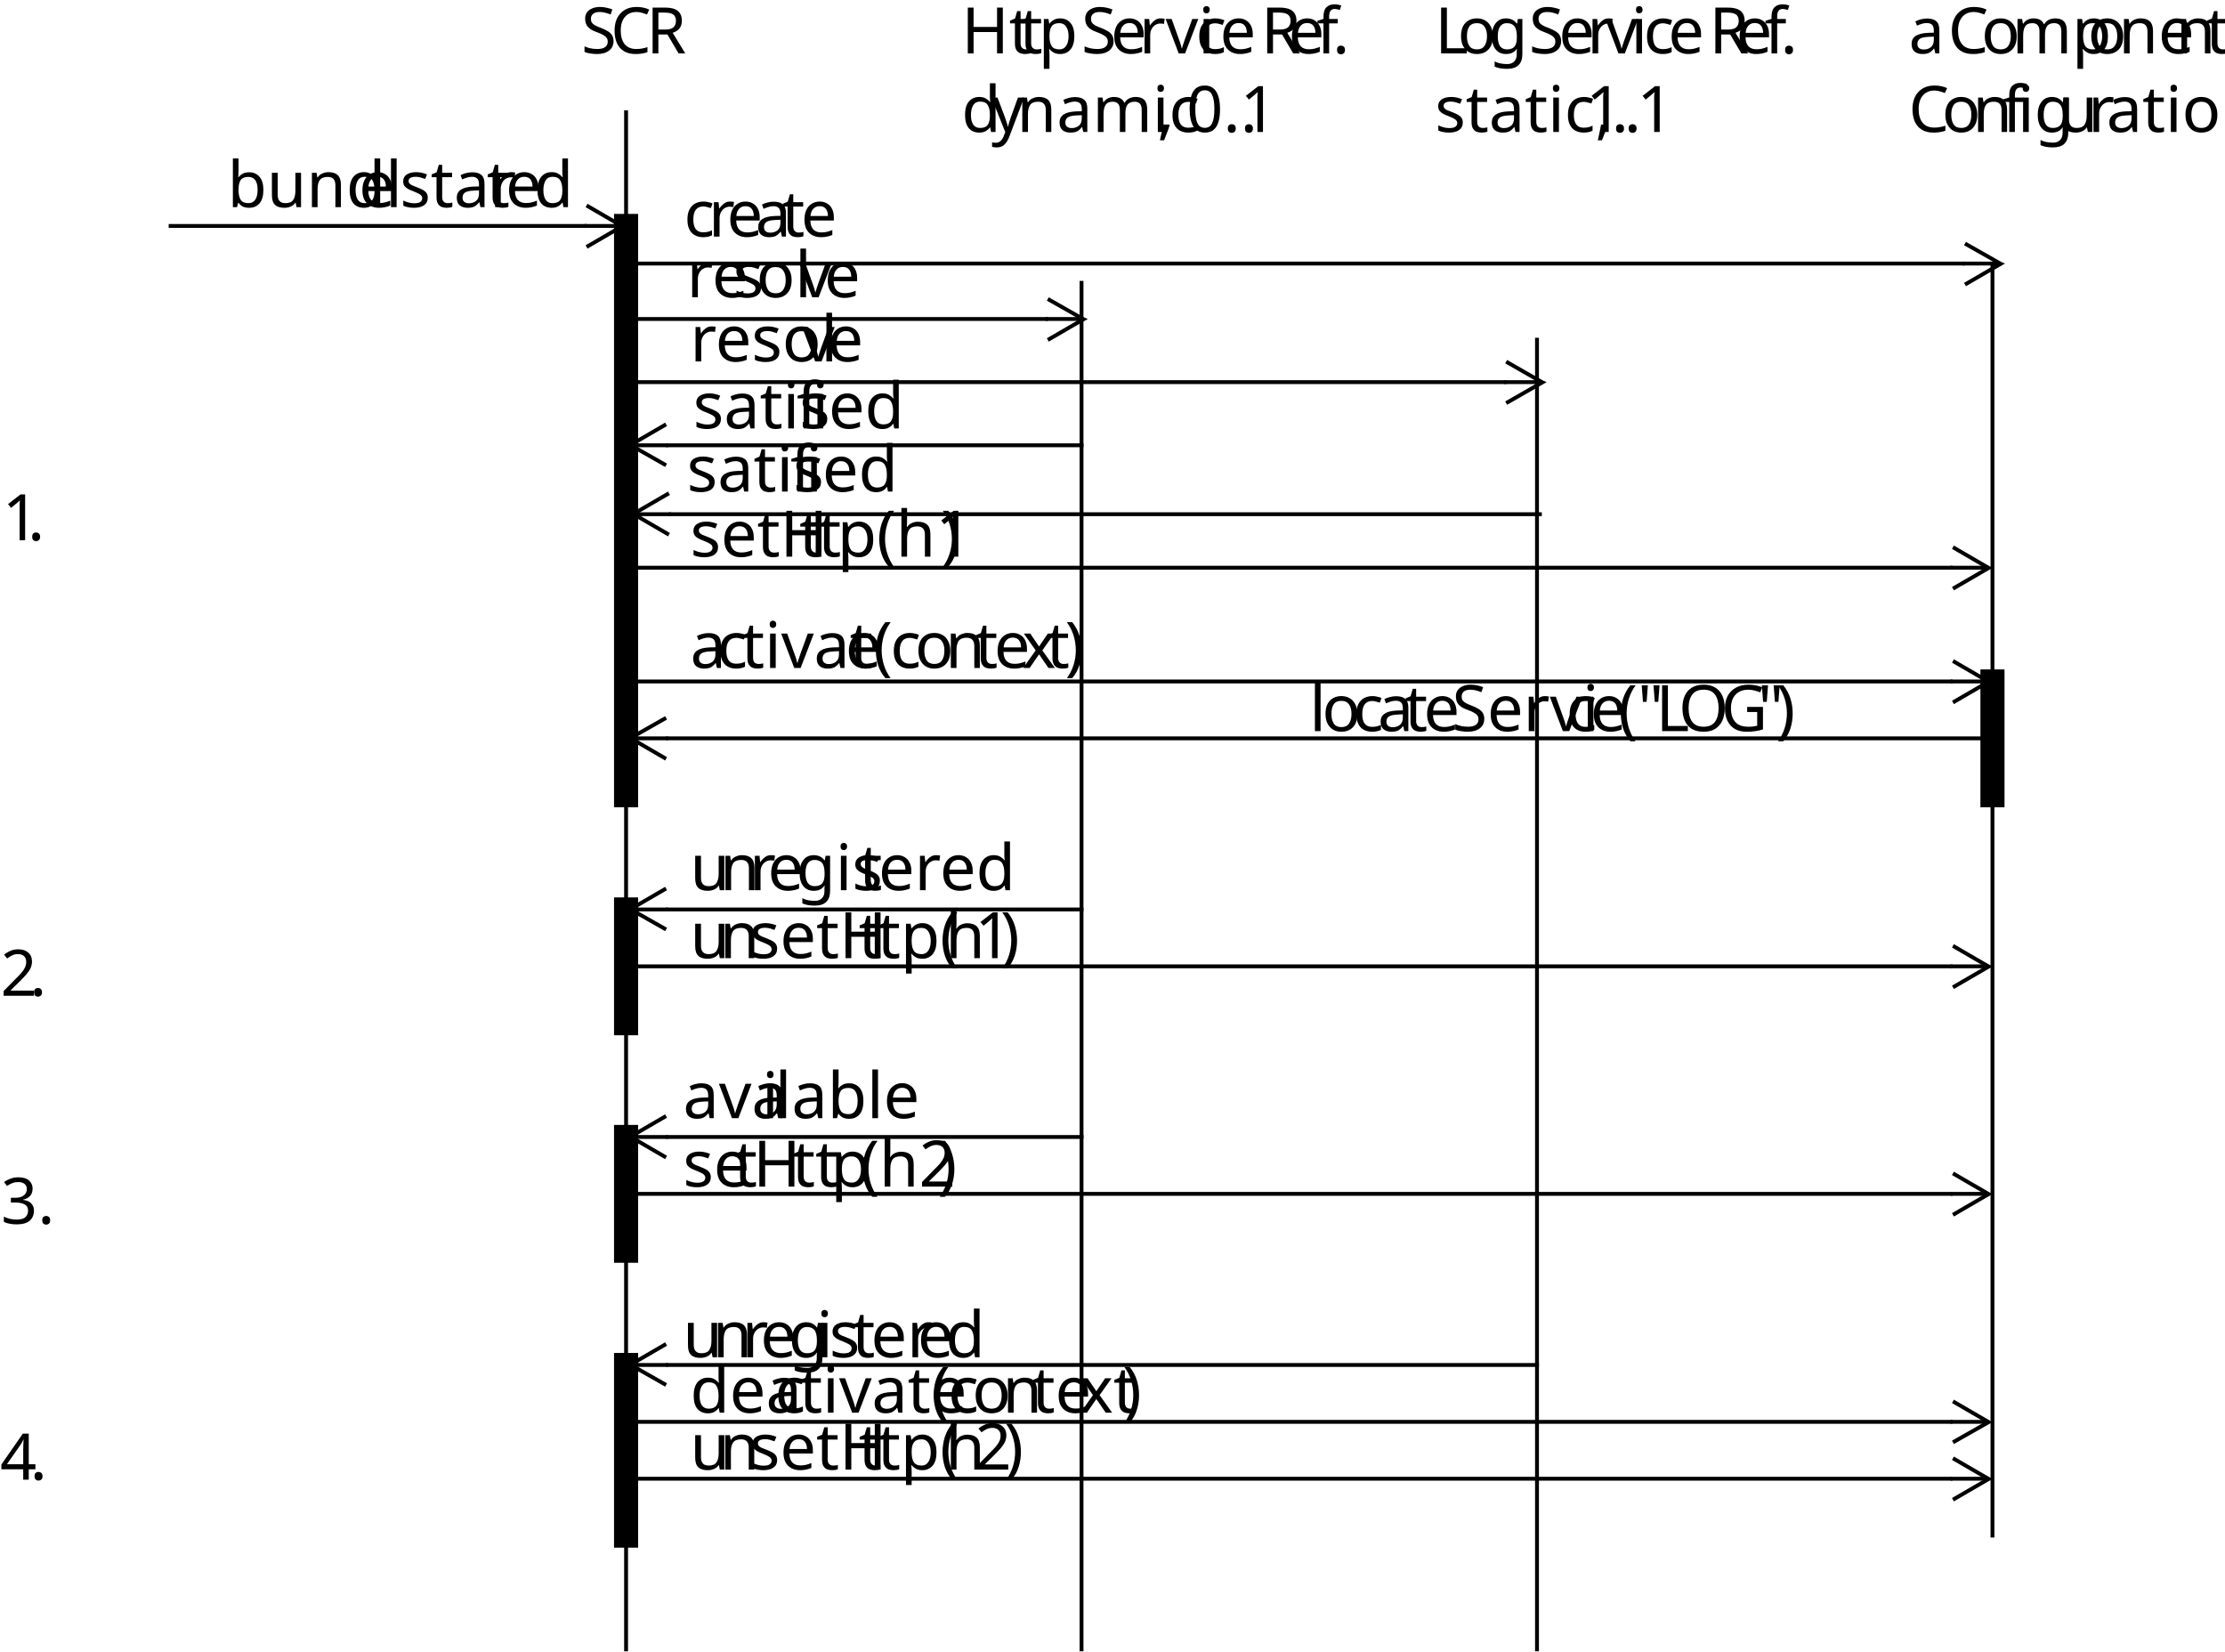
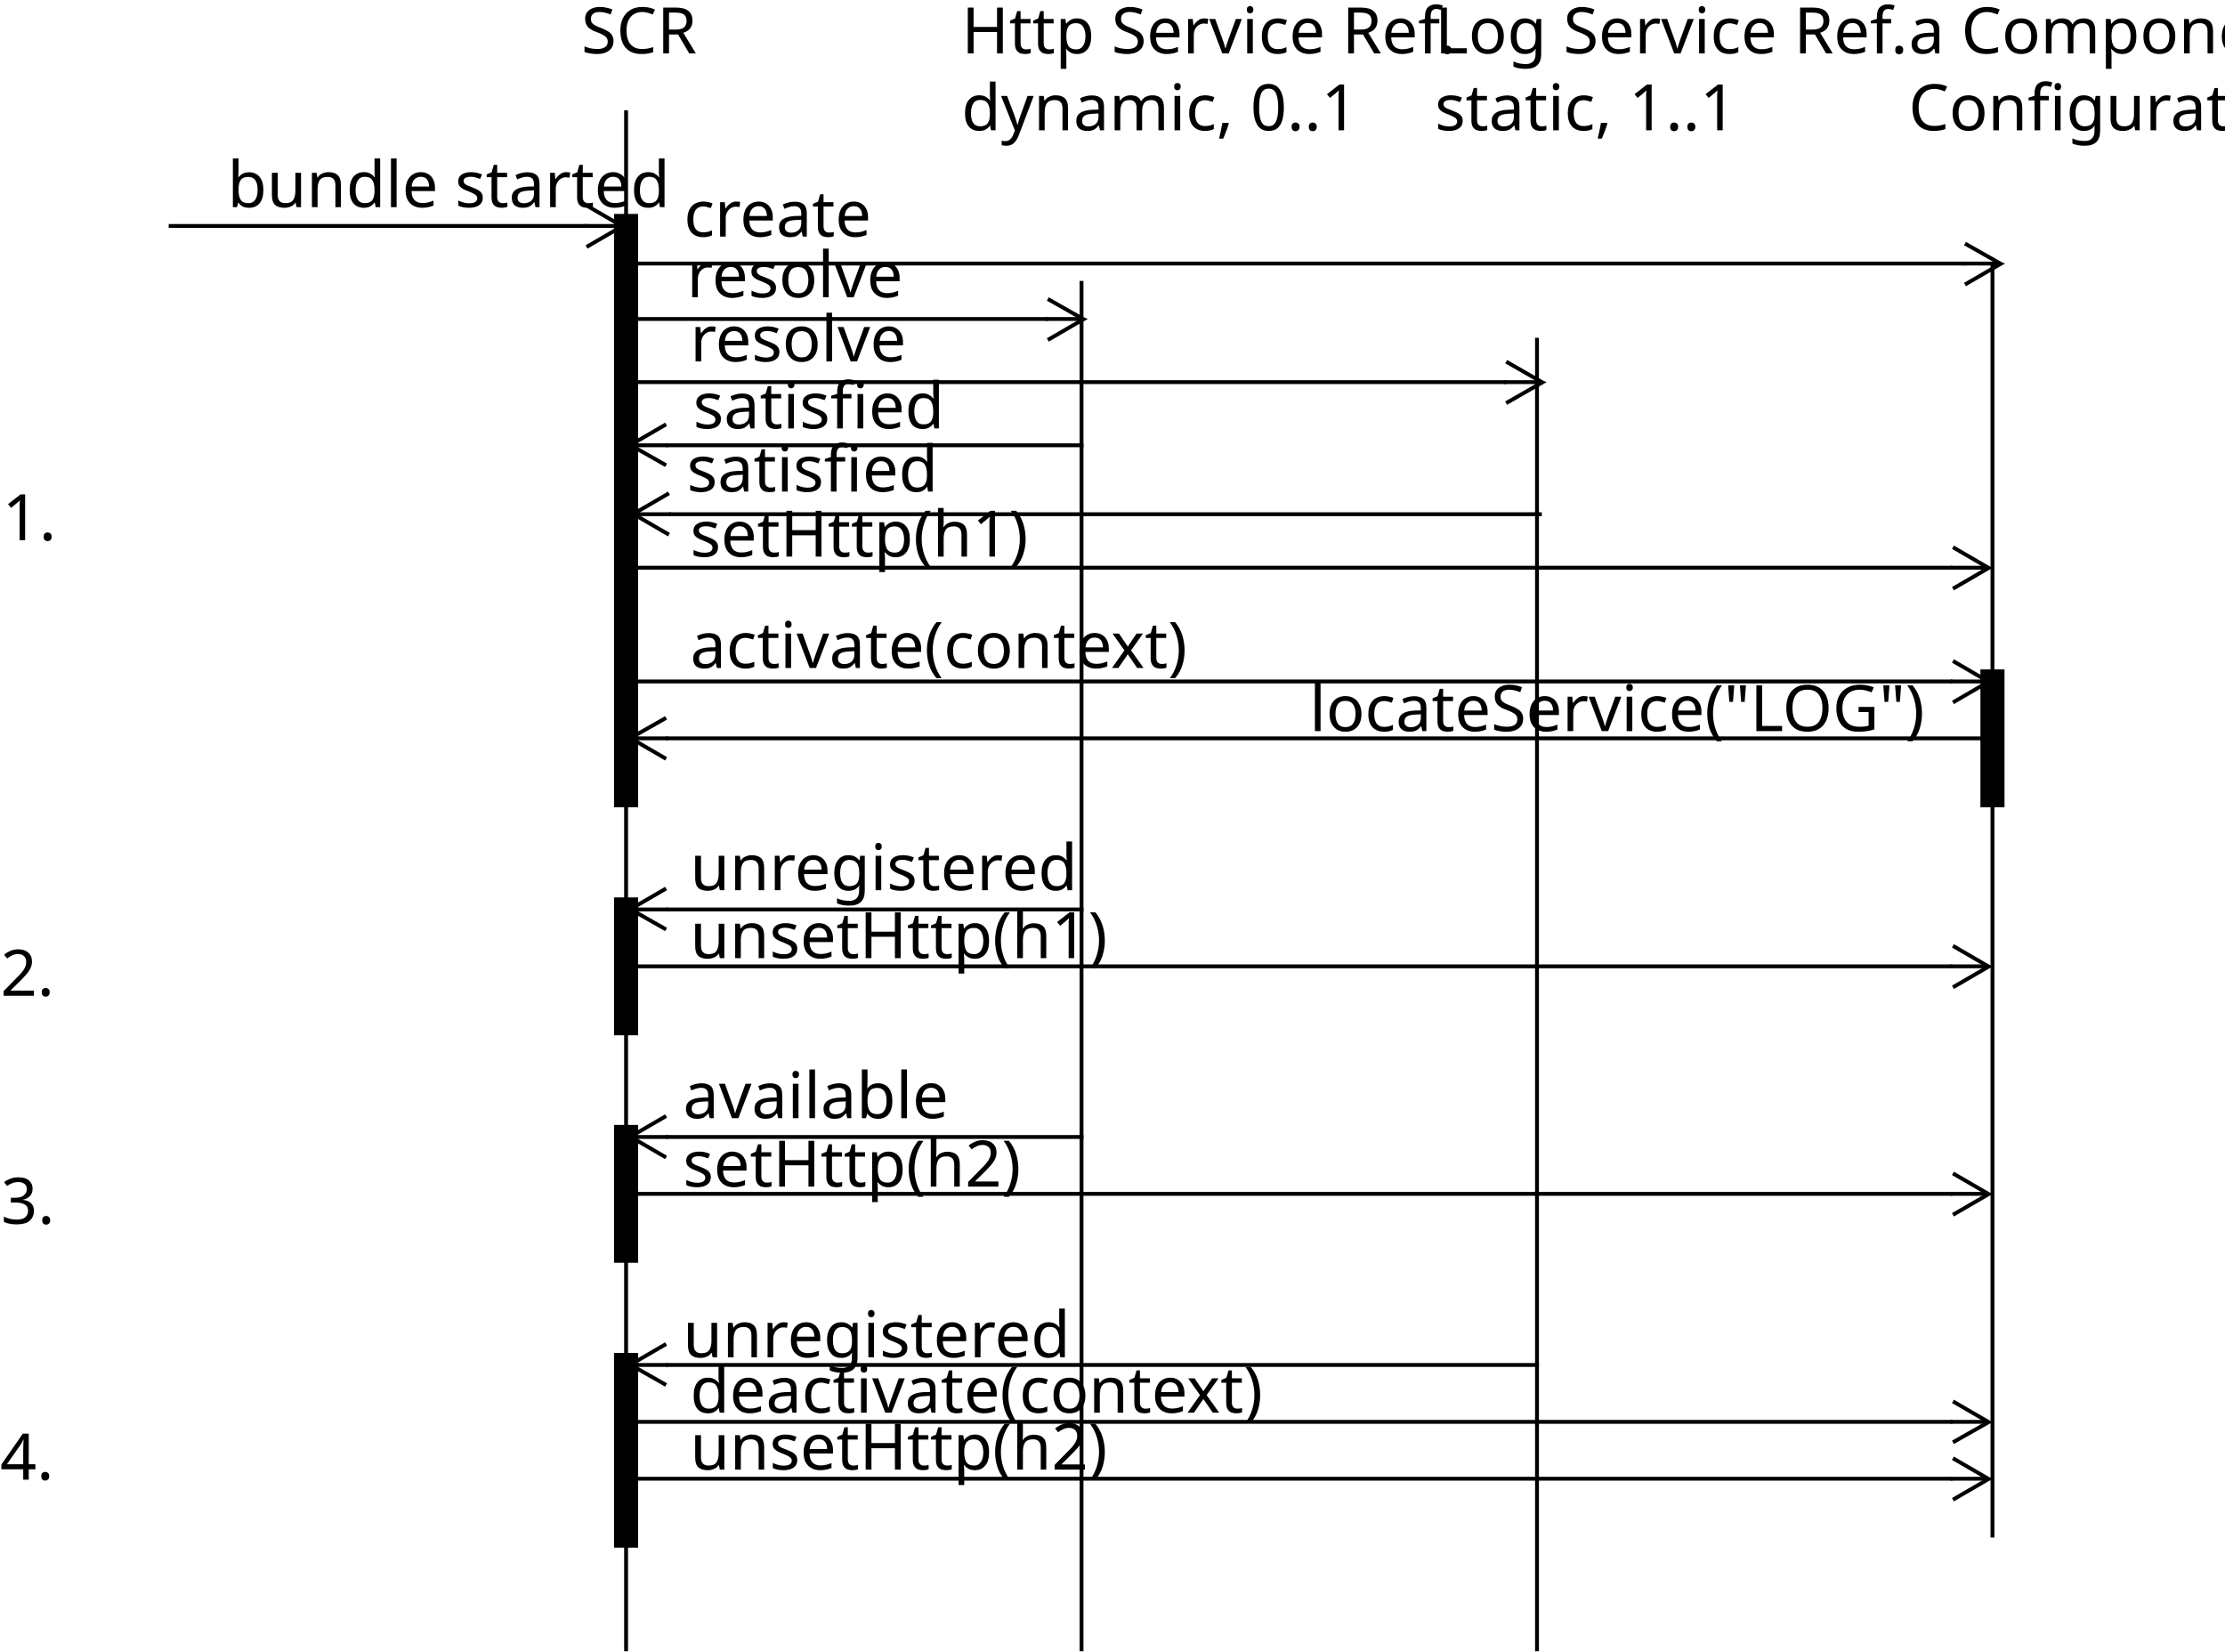
- <svg xmlns="http://www.w3.org/2000/svg" version="1.1" id="Layer_1" x="0px" y="0px" width="276.988px" height="205.547px" viewBox="0 0 276.988 205.547" style="enable-background:new 0 0 276.988 205.547;" xml:space="preserve">
+ <svg xmlns="http://www.w3.org/2000/svg" version="1.1" id="Layer_1" x="0px" y="0px" width="276.988px" height="205.547px" viewBox="0 0 276.988 205.547" enable-background="new 0 0 276.988 205.547" xml:space="preserve">
  <rect x="247.8" y="32.627" width="0.48" height="158.76" />
-   <text transform="matrix(1 0 0 1 237.5996 6.6475)">
-     <tspan x="0" y="0" style="font-family:'ProductusBook'; font-size:7.98;">a</tspan>
-     <tspan x="3.296" y="0" style="font-family:'ProductusBook'; font-size:7.98;"> </tspan>
-     <tspan x="4.907" y="0" style="font-family:'ProductusBook'; font-size:7.98;">C</tspan>
-     <tspan x="9.049" y="0" style="font-family:'ProductusBook'; font-size:7.98;">o</tspan>
-     <tspan x="12.888" y="0" style="font-family:'ProductusBook'; font-size:7.98;">mp</tspan>
-     <tspan x="22.304" y="0" style="font-family:'ProductusBook'; font-size:7.98;">o</tspan>
-     <tspan x="26.143" y="0" style="font-family:'ProductusBook'; font-size:7.98;">ne</tspan>
-     <tspan x="33.292" y="0" style="font-family:'ProductusBook'; font-size:7.98;">n</tspan>
-     <tspan x="37.011" y="0" style="font-family:'ProductusBook'; font-size:7.98;">t</tspan>
+   <text transform="matrix(1 0 0 1 237.5994 6.6475)" enable-background="new    ">
+     <tspan x="0" y="0" font-family="'ProductusBook'" font-size="7.98">a Component</tspan>
+     <tspan x="0" y="9.576" font-family="'ProductusBook'" font-size="7.98">Configuration</tspan>
  </text>
-   <rect x="191.1" y="42.047" width="0.48" height="163.5" />
+   <rect x="191.1" y="42.047" width="0.479" height="163.5" />
  <rect x="134.4" y="34.967" width="0.479" height="170.58" />
  <rect x="77.7" y="13.727" width="0.48" height="191.82" />
-   <text transform="matrix(1 0 0 1 178.6201 6.6475)">
-     <tspan x="0" y="0" style="font-family:'ProductusBook'; font-size:7.98;">L</tspan>
-     <tspan x="2.825" y="0" style="font-family:'ProductusBook'; font-size:7.98;">o</tspan>
-     <tspan x="6.663" y="0" style="font-family:'ProductusBook'; font-size:7.98;">g</tspan>
-     <tspan x="10.143" y="0" style="font-family:'ProductusBook'; font-size:7.98;"> </tspan>
-     <tspan x="11.706" y="0" style="font-family:'ProductusBook'; font-size:7.98;">S</tspan>
-     <tspan x="15.425" y="0" style="font-family:'ProductusBook'; font-size:7.98;">e</tspan>
-     <tspan x="18.96" y="0" style="font-family:'ProductusBook'; font-size:7.98;">r</tspan>
-     <tspan x="21.234" y="0" style="font-family:'ProductusBook'; font-size:7.98;">v</tspan>
-     <tspan x="24.418" y="0" style="font-family:'ProductusBook'; font-size:7.98;">i</tspan>
-     <tspan x="25.982" y="0" style="font-family:'ProductusBook'; font-size:7.98;">c</tspan>
-     <tspan x="29.047" y="0" style="font-family:'ProductusBook'; font-size:7.98;">e</tspan>
-     <tspan x="32.534" y="0" style="font-family:'ProductusBook'; font-size:7.98;"> </tspan>
-     <tspan x="34.146" y="0" style="font-family:'ProductusBook'; font-size:7.98;">R</tspan>
-     <tspan x="37.506" y="0" style="font-family:'ProductusBook'; font-size:7.98;">e</tspan>
-     <tspan x="41.04" y="0" style="font-family:'ProductusBook'; font-size:7.98;">f</tspan>
-     <tspan x="43.027" y="0" style="font-family:'ProductusBook'; font-size:7.98;">.</tspan>
+   <text transform="matrix(1 0 0 1 178.6199 6.6475)" enable-background="new    ">
+     <tspan x="0" y="0" font-family="'ProductusBook'" font-size="7.98">Log Service Ref.</tspan>
+     <tspan x="0" y="9.576" font-family="'ProductusBook'" font-size="7.98">static, 1..1</tspan>
  </text>
-   <text transform="matrix(1 0 0 1 119.6997 6.6475)">
-     <tspan x="0" y="0" style="font-family:'ProductusBook'; font-size:7.98;">Ht</tspan>
-     <tspan x="7.23" y="0" style="font-family:'ProductusBook'; font-size:7.98;">t</tspan>
-     <tspan x="9.576" y="0" style="font-family:'ProductusBook'; font-size:7.98;">p </tspan>
-     <tspan x="14.915" y="0" style="font-family:'ProductusBook'; font-size:7.98;">S</tspan>
-     <tspan x="18.577" y="0" style="font-family:'ProductusBook'; font-size:7.98;">e</tspan>
-     <tspan x="22.112" y="0" style="font-family:'ProductusBook'; font-size:7.98;">rvi</tspan>
-     <tspan x="29.159" y="0" style="font-family:'ProductusBook'; font-size:7.98;">c</tspan>
-     <tspan x="32.159" y="0" style="font-family:'ProductusBook'; font-size:7.98;">e</tspan>
-     <tspan x="35.662" y="0" style="font-family:'ProductusBook'; font-size:7.98;"> </tspan>
-     <tspan x="37.274" y="0" style="font-family:'ProductusBook'; font-size:7.98;">R</tspan>
-     <tspan x="40.697" y="0" style="font-family:'ProductusBook'; font-size:7.98;">e</tspan>
-     <tspan x="44.184" y="0" style="font-family:'ProductusBook'; font-size:7.98;">f</tspan>
-     <tspan x="46.171" y="0" style="font-family:'ProductusBook'; font-size:7.98;">.</tspan>
+   <text transform="matrix(1 0 0 1 119.6995 6.6475)" enable-background="new    ">
+     <tspan x="0" y="0" font-family="'ProductusBook'" font-size="7.98">Http Service Ref.</tspan>
+     <tspan x="0" y="9.576" font-family="'ProductusBook'" font-size="7.98">dynamic, 0..1</tspan>
  </text>
-   <text transform="matrix(1 0 0 1 72.3599 6.6475)">
-     <tspan x="0" y="0" style="font-family:'ProductusBook'; font-size:7.98;">S</tspan>
-     <tspan x="3.663" y="0" style="font-family:'ProductusBook'; font-size:7.98;">C</tspan>
-     <tspan x="8.1" y="0" style="font-family:'ProductusBook'; font-size:7.98;">R</tspan>
-   </text>
+   <text transform="matrix(1 0 0 1 72.3596 6.6475)" font-family="'ProductusBook'" font-size="7.98">SCR</text>
  <rect x="72.78" y="27.887" width="4.68" height="0.48" />
  <polyline points="73.14,25.367 72.9,25.788 77.34,28.367 77.58,28.367 78,28.127 77.58,27.947 " />
  <polyline points="77.58,28.367 77.34,27.947 72.9,30.527 73.14,30.947 " />
-   <rect x="21" y="27.887" width="52.02" height="0.48" />
-   <text transform="matrix(1 0 0 1 28.3198 25.7876)">
-     <tspan x="0" y="0" style="font-family:'ProductusBook'; font-size:7.98;">bundl</tspan>
-     <tspan x="16.359" y="0" style="font-family:'ProductusBook'; font-size:7.98;">e</tspan>
-     <tspan x="19.846" y="0" style="font-family:'ProductusBook'; font-size:7.98;"> </tspan>
-     <tspan x="21.466" y="0" style="font-family:'ProductusBook'; font-size:7.98;">star</tspan>
-     <tspan x="32.271" y="0" style="font-family:'ProductusBook'; font-size:7.98;">t</tspan>
-     <tspan x="34.617" y="0" style="font-family:'ProductusBook'; font-size:7.98;">e</tspan>
-     <tspan x="38.152" y="0" style="font-family:'ProductusBook'; font-size:7.98;">d</tspan>
-   </text>
+   <rect x="21" y="27.887" width="52.021" height="0.48" />
+   <text transform="matrix(1 0 0 1 28.3196 25.7871)" font-family="'ProductusBook'" font-size="7.98">bundle started</text>
  <rect x="130.2" y="39.467" width="4.68" height="0.48" />
  <polyline points="130.56,37.007 130.32,37.427 134.76,39.947 135,39.947 135.42,39.708 135,39.527 " />
  <polyline points="135,39.947 134.76,39.527 130.32,42.107 130.56,42.527 " />
  <rect x="78.48" y="39.467" width="51.96" height="0.48" />
  <rect x="187.26" y="47.327" width="4.74" height="0.48" />
  <polyline points="187.62,44.807 187.38,45.227 191.88,47.807 192.12,47.807 192.54,47.567 192.12,47.387 " />
  <polyline points="192.12,47.807 191.88,47.387 187.38,49.967 187.62,50.387 " />
  <rect x="78.84" y="47.327" width="108.66" height="0.48" />
-   <text transform="matrix(1 0 0 1 85.5 37.0073)">
-     <tspan x="0" y="0" style="font-family:'ProductusBook'; font-size:7.98;">re</tspan>
-     <tspan x="5.77" y="0" style="font-family:'ProductusBook'; font-size:7.98;">s</tspan>
-     <tspan x="8.642" y="0" style="font-family:'ProductusBook'; font-size:7.98;">ol</tspan>
-     <tspan x="13.989" y="0" style="font-family:'ProductusBook'; font-size:7.98;">v</tspan>
-     <tspan x="17.109" y="0" style="font-family:'ProductusBook'; font-size:7.98;">e</tspan>
-   </text>
-   <text transform="matrix(1 0 0 1 85.9199 44.9873)">
-     <tspan x="0" y="0" style="font-family:'ProductusBook'; font-size:7.98;">resol</tspan>
-     <tspan x="13.933" y="0" style="font-family:'ProductusBook'; font-size:7.98;">v</tspan>
-     <tspan x="17.061" y="0" style="font-family:'ProductusBook'; font-size:7.98;">e</tspan>
-   </text>
+   <text transform="matrix(1 0 0 1 85.4998 37.0078)" font-family="'ProductusBook'" font-size="7.98">resolve</text>
+   <text transform="matrix(1 0 0 1 85.9197 44.9873)" font-family="'ProductusBook'" font-size="7.98">resolve</text>
  <rect x="78.48" y="55.188" width="4.68" height="0.48" />
  <polyline points="82.8,58.127 83.04,57.708 78.6,55.188 78.36,55.188 77.94,55.427 78.36,55.607 " />
  <polyline points="78.36,55.188 78.6,55.607 83.04,53.027 82.8,52.607 " />
  <rect x="82.92" y="55.188" width="51.96" height="0.48" />
-   <rect x="78.84" y="63.767" width="4.68" height="0.48" />
+   <rect x="78.84" y="63.767" width="4.681" height="0.48" />
  <polyline points="83.16,66.767 83.4,66.347 78.96,63.767 78.72,63.767 78.3,64.007 78.72,64.188 " />
  <polyline points="78.72,63.767 78.96,64.188 83.4,61.607 83.16,61.188 " />
  <rect x="83.28" y="63.767" width="108.66" height="0.48" />
-   <text transform="matrix(1 0 0 1 86.2803 53.3271)">
-     <tspan x="0" y="0" style="font-family:'ProductusBook'; font-size:7.98;">satis</tspan>
-     <tspan x="12.888" y="0" style="font-family:'ProductusBook'; font-size:7.98;">f</tspan>
-     <tspan x="14.811" y="0" style="font-family:'ProductusBook'; font-size:7.98;">ied</tspan>
-   </text>
-   <text transform="matrix(1 0 0 1 85.5005 61.1875)">
-     <tspan x="0" y="0" style="font-family:'ProductusBook'; font-size:7.98;">satis</tspan>
-     <tspan x="12.888" y="0" style="font-family:'ProductusBook'; font-size:7.98;">f</tspan>
-     <tspan x="14.811" y="0" style="font-family:'ProductusBook'; font-size:7.98;">ied</tspan>
-   </text>
+   <text transform="matrix(1 0 0 1 86.28 53.3271)" font-family="'ProductusBook'" font-size="7.98">satisfied</text>
+   <text transform="matrix(1 0 0 1 85.5002 61.1875)" font-family="'ProductusBook'" font-size="7.98">satisfied</text>
  <rect x="242.82" y="70.427" width="4.739" height="0.48" />
  <polyline points="243.24,67.907 243,68.327 247.44,70.907 247.68,70.907 248.1,70.667 247.68,70.487 " />
  <polyline points="247.68,70.907 247.44,70.487 243,73.067 243.24,73.487 " />
  <rect x="77.7" y="70.427" width="165.359" height="0.48" />
-   <text transform="matrix(1 0 0 1 85.9199 69.2876)">
-     <tspan x="0" y="0" style="font-family:'ProductusBook'; font-size:7.98;">setH</tspan>
-     <tspan x="13.582" y="0" style="font-family:'ProductusBook'; font-size:7.98;">t</tspan>
-     <tspan x="15.928" y="0" style="font-family:'ProductusBook'; font-size:7.98;">t</tspan>
-     <tspan x="18.322" y="0" style="font-family:'ProductusBook'; font-size:7.98;">p(h1</tspan>
-     <tspan x="31.217" y="0" style="font-family:'ProductusBook'; font-size:7.98;">)</tspan>
-   </text>
+   <text transform="matrix(1 0 0 1 85.9197 69.2871)" font-family="'ProductusBook'" font-size="7.98">setHttp(h1)</text>
  <rect x="242.82" y="84.587" width="4.739" height="0.48" />
  <polyline points="243.24,82.067 243,82.487 247.44,85.067 247.68,85.067 248.1,84.827 247.68,84.647 " />
  <polyline points="247.68,85.067 247.44,84.647 243,87.227 243.24,87.647 " />
  <rect x="77.7" y="84.587" width="165.359" height="0.48" />
-   <text transform="matrix(1 0 0 1 85.9199 83.1475)">
-     <tspan x="0" y="0" style="font-family:'ProductusBook'; font-size:7.98;">a</tspan>
-     <tspan x="3.328" y="0" style="font-family:'ProductusBook'; font-size:7.98;">c</tspan>
-     <tspan x="6.392" y="0" style="font-family:'ProductusBook'; font-size:7.98;">tivat</tspan>
-     <tspan x="19.319" y="0" style="font-family:'ProductusBook'; font-size:7.98;">e</tspan>
-     <tspan x="22.806" y="0" style="font-family:'ProductusBook'; font-size:7.98;">(</tspan>
-     <tspan x="24.913" y="0" style="font-family:'ProductusBook'; font-size:7.98;">c</tspan>
-     <tspan x="27.978" y="0" style="font-family:'ProductusBook'; font-size:7.98;">o</tspan>
-     <tspan x="31.776" y="0" style="font-family:'ProductusBook'; font-size:7.98;">n</tspan>
-     <tspan x="35.438" y="0" style="font-family:'ProductusBook'; font-size:7.98;">t</tspan>
-     <tspan x="37.833" y="0" style="font-family:'ProductusBook'; font-size:7.98;">e</tspan>
-     <tspan x="41.319" y="0" style="font-family:'ProductusBook'; font-size:7.98;">x</tspan>
-     <tspan x="44.368" y="0" style="font-family:'ProductusBook'; font-size:7.98;">t</tspan>
-     <tspan x="46.65" y="0" style="font-family:'ProductusBook'; font-size:7.98;">)</tspan>
-   </text>
+   <text transform="matrix(1 0 0 1 85.9197 83.1475)" font-family="'ProductusBook'" font-size="7.98">activate(context)</text>
  <rect x="78.48" y="112.967" width="4.68" height="0.48" />
-   <polyline points="82.8,115.907 83.04,115.487 78.6,112.967 78.36,112.967 77.94,113.208 78.36,113.387 " />
+   <polyline points="82.8,115.907 83.04,115.486 78.6,112.967 78.36,112.967 77.94,113.208 78.36,113.387 " />
  <polyline points="78.36,112.967 78.6,113.387 83.04,110.807 82.8,110.387 " />
-   <rect x="134.64" y="112.967" width="0.24" height="0.48" />
-   <rect x="82.92" y="112.967" width="51.72" height="0.48" />
-   <text transform="matrix(1 0 0 1 85.9199 110.8071)">
-     <tspan x="0" y="0" style="font-family:'ProductusBook'; font-size:7.98;">u</tspan>
-     <tspan x="3.719" y="0" style="font-family:'ProductusBook'; font-size:7.98;">n</tspan>
-     <tspan x="7.381" y="0" style="font-family:'ProductusBook'; font-size:7.98;">r</tspan>
-     <tspan x="9.648" y="0" style="font-family:'ProductusBook'; font-size:7.98;">e</tspan>
-     <tspan x="13.183" y="0" style="font-family:'ProductusBook'; font-size:7.98;">gis</tspan>
-     <tspan x="21.043" y="0" style="font-family:'ProductusBook'; font-size:7.98;">t</tspan>
-     <tspan x="23.437" y="0" style="font-family:'ProductusBook'; font-size:7.98;">ered</tspan>
-   </text>
-   <text transform="matrix(1 0 0 1 119.7002 16.4272)">
-     <tspan x="0" y="0" style="font-family:'ProductusBook'; font-size:7.98;">d</tspan>
-     <tspan x="3.71" y="0" style="font-family:'ProductusBook'; font-size:7.98;">y</tspan>
-     <tspan x="6.895" y="0" style="font-family:'ProductusBook'; font-size:7.98;">namic</tspan>
-     <tspan x="24.371" y="0" style="font-family:'ProductusBook'; font-size:7.98;">,</tspan>
-     <tspan x="25.935" y="0" style="font-family:'ProductusBook'; font-size:7.98;"> 0..</tspan>
-     <tspan x="34.696" y="0" style="font-family:'ProductusBook'; font-size:7.98; letter-spacing:21;">1</tspan>
-     <tspan x="58.932" y="0" style="font-family:'ProductusBook'; font-size:7.98;">static,</tspan>
-     <tspan x="76.176" y="0" style="font-family:'ProductusBook'; font-size:7.98;"> </tspan>
-     <tspan x="77.74" y="0" style="font-family:'ProductusBook'; font-size:7.98;">1</tspan>
-     <tspan x="80.908" y="0" style="font-family:'ProductusBook'; font-size:7.98;">.</tspan>
-     <tspan x="82.472" y="0" style="font-family:'ProductusBook'; font-size:7.98;">.</tspan>
-     <tspan x="84.084" y="0" style="font-family:'ProductusBook'; font-size:7.98;">1</tspan>
-   </text>
+   <rect x="134.64" y="112.967" width="0.239" height="0.48" />
+   <rect x="82.92" y="112.967" width="51.721" height="0.48" />
+   <text transform="matrix(1 0 0 1 85.9197 110.8066)" font-family="'ProductusBook'" font-size="7.98">unregistered</text>
  <rect x="242.82" y="120.047" width="4.739" height="0.48" />
  <polyline points="243.24,117.527 243,117.947 247.44,120.527 247.68,120.527 248.1,120.288 247.68,120.107 " />
  <polyline points="247.68,120.527 247.44,120.107 243,122.688 243.24,123.107 " />
  <rect x="77.7" y="120.047" width="165.359" height="0.48" />
-   <text transform="matrix(1 0 0 1 85.9199 119.2671)">
-     <tspan x="0" y="0" style="font-family:'ProductusBook'; font-size:7.98;">u</tspan>
-     <tspan x="3.695" y="0" style="font-family:'ProductusBook'; font-size:7.98;">n</tspan>
-     <tspan x="7.357" y="0" style="font-family:'ProductusBook'; font-size:7.98;">setH</tspan>
-     <tspan x="20.971" y="0" style="font-family:'ProductusBook'; font-size:7.98;">t</tspan>
-     <tspan x="23.317" y="0" style="font-family:'ProductusBook'; font-size:7.98;">tp(</tspan>
-     <tspan x="31.776" y="0" style="font-family:'ProductusBook'; font-size:7.98;">h</tspan>
-     <tspan x="35.438" y="0" style="font-family:'ProductusBook'; font-size:7.98;">1</tspan>
-     <tspan x="38.615" y="0" style="font-family:'ProductusBook'; font-size:7.98;">)</tspan>
-   </text>
+   <text transform="matrix(1 0 0 1 85.9197 119.2676)" font-family="'ProductusBook'" font-size="7.98">unsetHttp(h1)</text>
  <rect x="78.48" y="91.667" width="4.68" height="0.48" />
  <polyline points="82.8,94.667 83.04,94.248 78.6,91.667 78.36,91.667 78.06,91.847 78.36,92.087 " />
  <polyline points="78.36,91.667 78.6,92.087 83.04,89.567 82.8,89.147 " />
  <rect x="82.92" y="91.667" width="165.36" height="0.48" />
-   <text transform="matrix(1 0 0 1 163.0205 91.0073)">
-     <tspan x="0" y="0" style="font-family:'ProductusBook'; font-size:7.98;">l</tspan>
-     <tspan x="1.556" y="0" style="font-family:'ProductusBook'; font-size:7.98;">o</tspan>
-     <tspan x="5.395" y="0" style="font-family:'ProductusBook'; font-size:7.98;">c</tspan>
-     <tspan x="8.475" y="0" style="font-family:'ProductusBook'; font-size:7.98;">a</tspan>
-     <tspan x="11.834" y="0" style="font-family:'ProductusBook'; font-size:7.98;">t</tspan>
-     <tspan x="14.204" y="0" style="font-family:'ProductusBook'; font-size:7.98;">e</tspan>
-     <tspan x="17.739" y="0" style="font-family:'ProductusBook'; font-size:7.98;">Servi</tspan>
-     <tspan x="31.951" y="0" style="font-family:'ProductusBook'; font-size:7.98;">c</tspan>
-     <tspan x="34.952" y="0" style="font-family:'ProductusBook'; font-size:7.98;">e</tspan>
-     <tspan x="38.447" y="0" style="font-family:'ProductusBook'; font-size:7.98;">(</tspan>
-     <tspan x="40.841" y="0" style="font-family:'ProductusBook'; font-size:7.98;">"</tspan>
-     <tspan x="43.115" y="0" style="font-family:'ProductusBook'; font-size:7.98;">L</tspan>
-     <tspan x="45.94" y="0" style="font-family:'ProductusBook'; font-size:7.98;">O</tspan>
-     <tspan x="51.23" y="0" style="font-family:'ProductusBook'; font-size:7.98;">G</tspan>
-     <tspan x="55.795" y="0" style="font-family:'ProductusBook'; font-size:7.98;">"</tspan>
-     <tspan x="58.069" y="0" style="font-family:'ProductusBook'; font-size:7.98;">)</tspan>
-   </text>
+   <text transform="matrix(1 0 0 1 163.0203 91.0078)" font-family="'ProductusBook'" font-size="7.98">locateService("LOG")</text>
  <rect x="78.48" y="141.288" width="4.68" height="0.479" />
  <polyline points="82.8,144.288 83.04,143.867 78.6,141.288 78.36,141.288 77.94,141.527 78.36,141.708 " />
  <polyline points="78.36,141.288 78.6,141.708 83.04,139.127 82.8,138.708 " />
  <rect x="82.92" y="141.288" width="51.96" height="0.479" />
-   <text transform="matrix(1 0 0 1 85.02 139.187)">
-     <tspan x="0" y="0" style="font-family:'ProductusBook'; font-size:7.98;">ava</tspan>
-     <tspan x="9.839" y="0" style="font-family:'ProductusBook'; font-size:7.98;">i</tspan>
-     <tspan x="11.459" y="0" style="font-family:'ProductusBook'; font-size:7.98;">lable</tspan>
-   </text>
+   <text transform="matrix(1 0 0 1 85.0198 139.1875)" font-family="'ProductusBook'" font-size="7.98">available</text>
  <rect x="242.82" y="148.367" width="4.739" height="0.48" />
-   <polyline points="243.24,145.847 243,146.267 247.44,148.847 247.68,148.847 248.1,148.607 247.68,148.427 " />
-   <polyline points="247.68,148.847 247.44,148.427 243,151.007 243.24,151.427 " />
+   <polyline points="243.24,145.848 243,146.268 247.44,148.848 247.68,148.848 248.1,148.607 247.68,148.427 " />
+   <polyline points="247.68,148.848 247.44,148.427 243,151.007 243.24,151.427 " />
  <rect x="77.7" y="148.367" width="165.359" height="0.48" />
-   <text transform="matrix(1 0 0 1 85.02 147.7075)">
-     <tspan x="0" y="0" style="font-family:'ProductusBook'; font-size:7.98;">se</tspan>
-     <tspan x="6.384" y="0" style="font-family:'ProductusBook'; font-size:7.98;">t</tspan>
-     <tspan x="8.73" y="0" style="font-family:'ProductusBook'; font-size:7.98;">H</tspan>
-     <tspan x="13.59" y="0" style="font-family:'ProductusBook'; font-size:7.98;">tt</tspan>
-     <tspan x="18.409" y="0" style="font-family:'ProductusBook'; font-size:7.98;">p</tspan>
-     <tspan x="22.072" y="0" style="font-family:'ProductusBook'; font-size:7.98;">(</tspan>
-     <tspan x="24.442" y="0" style="font-family:'ProductusBook'; font-size:7.98;">h2</tspan>
-     <tspan x="31.712" y="0" style="font-family:'ProductusBook'; font-size:7.98;">)</tspan>
-   </text>
-   <rect x="78.48" y="169.667" width="4.68" height="0.48" />
+   <text transform="matrix(1 0 0 1 85.0198 147.707)" font-family="'ProductusBook'" font-size="7.98">setHttp(h2)</text>
+   <rect x="78.48" y="169.667" width="4.68" height="0.479" />
  <polyline points="82.8,172.607 83.04,172.188 78.6,169.667 78.36,169.667 77.94,169.907 78.36,170.087 " />
  <polyline points="78.36,169.667 78.6,170.087 83.04,167.507 82.8,167.087 " />
-   <rect x="82.92" y="169.667" width="108.66" height="0.48" />
-   <text transform="matrix(1 0 0 1 85.02 168.9473)">
-     <tspan x="0" y="0" style="font-family:'ProductusBook'; font-size:7.98;">u</tspan>
-     <tspan x="3.695" y="0" style="font-family:'ProductusBook'; font-size:7.98;">n</tspan>
-     <tspan x="7.357" y="0" style="font-family:'ProductusBook'; font-size:7.98;">r</tspan>
-     <tspan x="9.64" y="0" style="font-family:'ProductusBook'; font-size:7.98;">e</tspan>
-     <tspan x="13.127" y="0" style="font-family:'ProductusBook'; font-size:7.98;">g</tspan>
-     <tspan x="16.606" y="0" style="font-family:'ProductusBook'; font-size:7.98;">i</tspan>
-     <tspan x="18.218" y="0" style="font-family:'ProductusBook'; font-size:7.98;">s</tspan>
-     <tspan x="21.051" y="0" style="font-family:'ProductusBook'; font-size:7.98;">t</tspan>
-     <tspan x="23.397" y="0" style="font-family:'ProductusBook'; font-size:7.98;">er</tspan>
-     <tspan x="29.198" y="0" style="font-family:'ProductusBook'; font-size:7.98;">e</tspan>
-     <tspan x="32.686" y="0" style="font-family:'ProductusBook'; font-size:7.98;">d</tspan>
-   </text>
+   <rect x="82.92" y="169.667" width="108.66" height="0.479" />
+   <text transform="matrix(1 0 0 1 85.0198 168.9473)" font-family="'ProductusBook'" font-size="7.98">unregistered</text>
  <rect x="242.82" y="176.748" width="4.739" height="0.48" />
-   <polyline points="243.24,174.228 243,174.647 247.44,177.228 247.68,177.228 247.98,177.047 247.68,176.807 " />
-   <polyline points="247.68,177.228 247.44,176.807 243,179.327 243.24,179.748 " />
+   <polyline points="243.24,174.229 243,174.646 247.44,177.229 247.68,177.229 247.98,177.047 247.68,176.807 " />
+   <polyline points="247.68,177.229 247.44,176.807 243,179.327 243.24,179.748 " />
  <rect x="77.7" y="176.748" width="165.359" height="0.48" />
-   <text transform="matrix(1 0 0 1 85.9199 175.8472)">
-     <tspan x="0" y="0" style="font-family:'ProductusBook'; font-size:7.98;">dea</tspan>
-     <tspan x="10.534" y="0" style="font-family:'ProductusBook'; font-size:7.98;">c</tspan>
-     <tspan x="13.598" y="0" style="font-family:'ProductusBook'; font-size:7.98;">tivate</tspan>
-     <tspan x="29.996" y="0" style="font-family:'ProductusBook'; font-size:7.98;">(</tspan>
-     <tspan x="32.103" y="0" style="font-family:'ProductusBook'; font-size:7.98;">c</tspan>
-     <tspan x="35.104" y="0" style="font-family:'ProductusBook'; font-size:7.98;">o</tspan>
-     <tspan x="38.894" y="0" style="font-family:'ProductusBook'; font-size:7.98;">n</tspan>
-     <tspan x="42.557" y="0" style="font-family:'ProductusBook'; font-size:7.98;">te</tspan>
-     <tspan x="48.454" y="0" style="font-family:'ProductusBook'; font-size:7.98;">xt</tspan>
-     <tspan x="53.8" y="0" style="font-family:'ProductusBook'; font-size:7.98;">)</tspan>
-   </text>
-   <rect x="242.82" y="183.827" width="4.739" height="0.48" />
-   <polyline points="243.24,181.307 243,181.728 247.44,184.307 247.68,184.307 248.1,184.067 247.68,183.887 " />
+   <text transform="matrix(1 0 0 1 85.9197 175.8477)" font-family="'ProductusBook'" font-size="7.98">deactivate(context)</text>
+   <rect x="242.82" y="183.827" width="4.739" height="0.479" />
+   <polyline points="243.24,181.307 243,181.729 247.44,184.307 247.68,184.307 248.1,184.066 247.68,183.887 " />
  <polyline points="247.68,184.307 247.44,183.887 243,186.467 243.24,186.887 " />
-   <rect x="77.7" y="183.827" width="165.359" height="0.48" />
-   <text transform="matrix(1 0 0 1 85.9199 182.9272)">
-     <tspan x="0" y="0" style="font-family:'ProductusBook'; font-size:7.98;">u</tspan>
-     <tspan x="3.695" y="0" style="font-family:'ProductusBook'; font-size:7.98;">n</tspan>
-     <tspan x="7.357" y="0" style="font-family:'ProductusBook'; font-size:7.98;">setH</tspan>
-     <tspan x="20.971" y="0" style="font-family:'ProductusBook'; font-size:7.98;">t</tspan>
-     <tspan x="23.317" y="0" style="font-family:'ProductusBook'; font-size:7.98;">tp(</tspan>
-     <tspan x="31.776" y="0" style="font-family:'ProductusBook'; font-size:7.98;">h</tspan>
-     <tspan x="35.438" y="0" style="font-family:'ProductusBook'; font-size:7.98;">2</tspan>
-     <tspan x="39.093" y="0" style="font-family:'ProductusBook'; font-size:7.98;">)</tspan>
-   </text>
-   <text transform="matrix(1 0 0 1 0.3003 67.2476)">
-     <tspan x="0" y="0" style="font-family:'ProductusBook'; font-size:7.98;">1</tspan>
-     <tspan x="3.128" y="0" style="font-family:'ProductusBook'; font-size:7.98;">.</tspan>
-   </text>
-   <text transform="matrix(1 0 0 1 0.0601 123.9478)">
-     <tspan x="0" y="0" style="font-family:'ProductusBook'; font-size:7.98;">2</tspan>
-     <tspan x="3.607" y="0" style="font-family:'ProductusBook'; font-size:7.98;">.</tspan>
-   </text>
-   <text transform="matrix(1 0 0 1 0.1201 152.3281)" style="font-family:'ProductusBook'; font-size:7.98;">3.</text>
-   <text transform="matrix(1 0 0 1 0 184.188)">
-     <tspan x="0" y="0" style="font-family:'ProductusBook'; font-size:7.98;">4</tspan>
-     <tspan x="3.727" y="0" style="font-family:'ProductusBook'; font-size:7.98;">.</tspan>
-   </text>
+   <rect x="77.7" y="183.827" width="165.359" height="0.479" />
+   <text transform="matrix(1 0 0 1 85.9197 182.9268)" font-family="'ProductusBook'" font-size="7.98">unsetHttp(h2)</text>
+   <text transform="matrix(1 0 0 1 0.3 67.248)" font-family="'ProductusBook'" font-size="7.98">1.</text>
+   <text transform="matrix(1 0 0 1 0.0598 123.9482)" font-family="'ProductusBook'" font-size="7.98">2.</text>
+   <text transform="matrix(1 0 0 1 0.1199 152.3281)" font-family="'ProductusBook'" font-size="7.98">3.</text>
+   <text transform="matrix(1 0 0 1 -2.441406e-04 184.1875)" font-family="'ProductusBook'" font-size="7.98">4.</text>
  <rect x="244.32" y="32.567" width="4.739" height="0.48" />
  <polyline points="244.74,30.107 244.5,30.527 248.94,33.047 249.18,33.047 249.6,32.807 249.18,32.627 " />
  <polyline points="249.18,33.047 248.94,32.627 244.5,35.208 244.74,35.627 " />
  <rect x="79.2" y="32.567" width="165.359" height="0.48" />
  <rect x="76.44" y="26.627" width="3" height="73.86" />
  <rect x="246.54" y="83.327" width="3" height="17.16" />
  <rect x="76.44" y="111.708" width="3" height="17.16" />
  <rect x="76.44" y="140.027" width="3" height="17.16" />
-   <rect x="76.44" y="168.407" width="3" height="24.24" />
-   <text transform="matrix(1 0 0 1 237.5996 16.4272)">
-     <tspan x="0" y="0" style="font-family:'ProductusBook'; font-size:7.98;">C</tspan>
-     <tspan x="4.142" y="0" style="font-family:'ProductusBook'; font-size:7.98;">o</tspan>
-     <tspan x="7.979" y="0" style="font-family:'ProductusBook'; font-size:7.98;">n</tspan>
-     <tspan x="11.658" y="0" style="font-family:'ProductusBook'; font-size:7.98;">f</tspan>
-     <tspan x="13.582" y="0" style="font-family:'ProductusBook'; font-size:7.98;">ig</tspan>
-     <tspan x="18.625" y="0" style="font-family:'ProductusBook'; font-size:7.98;">u</tspan>
-     <tspan x="22.344" y="0" style="font-family:'ProductusBook'; font-size:7.98;">r</tspan>
-     <tspan x="24.618" y="0" style="font-family:'ProductusBook'; font-size:7.98;">ation</tspan>
-   </text>
-   <text transform="matrix(1 0 0 1 85.1396 29.4473)">
-     <tspan x="0" y="0" style="font-family:'ProductusBook'; font-size:7.98;">c</tspan>
-     <tspan x="3.064" y="0" style="font-family:'ProductusBook'; font-size:7.98;">r</tspan>
-     <tspan x="5.338" y="0" style="font-family:'ProductusBook'; font-size:7.98;">e</tspan>
-     <tspan x="8.874" y="0" style="font-family:'ProductusBook'; font-size:7.98;">a</tspan>
-     <tspan x="12.177" y="0" style="font-family:'ProductusBook'; font-size:7.98;">t</tspan>
-     <tspan x="14.571" y="0" style="font-family:'ProductusBook'; font-size:7.98;">e</tspan>
-   </text>
+   <rect x="76.44" y="168.407" width="3" height="24.239" />
+   <text transform="matrix(1 0 0 1 85.1394 29.4473)" font-family="'ProductusBook'" font-size="7.98">create</text>
</svg>
